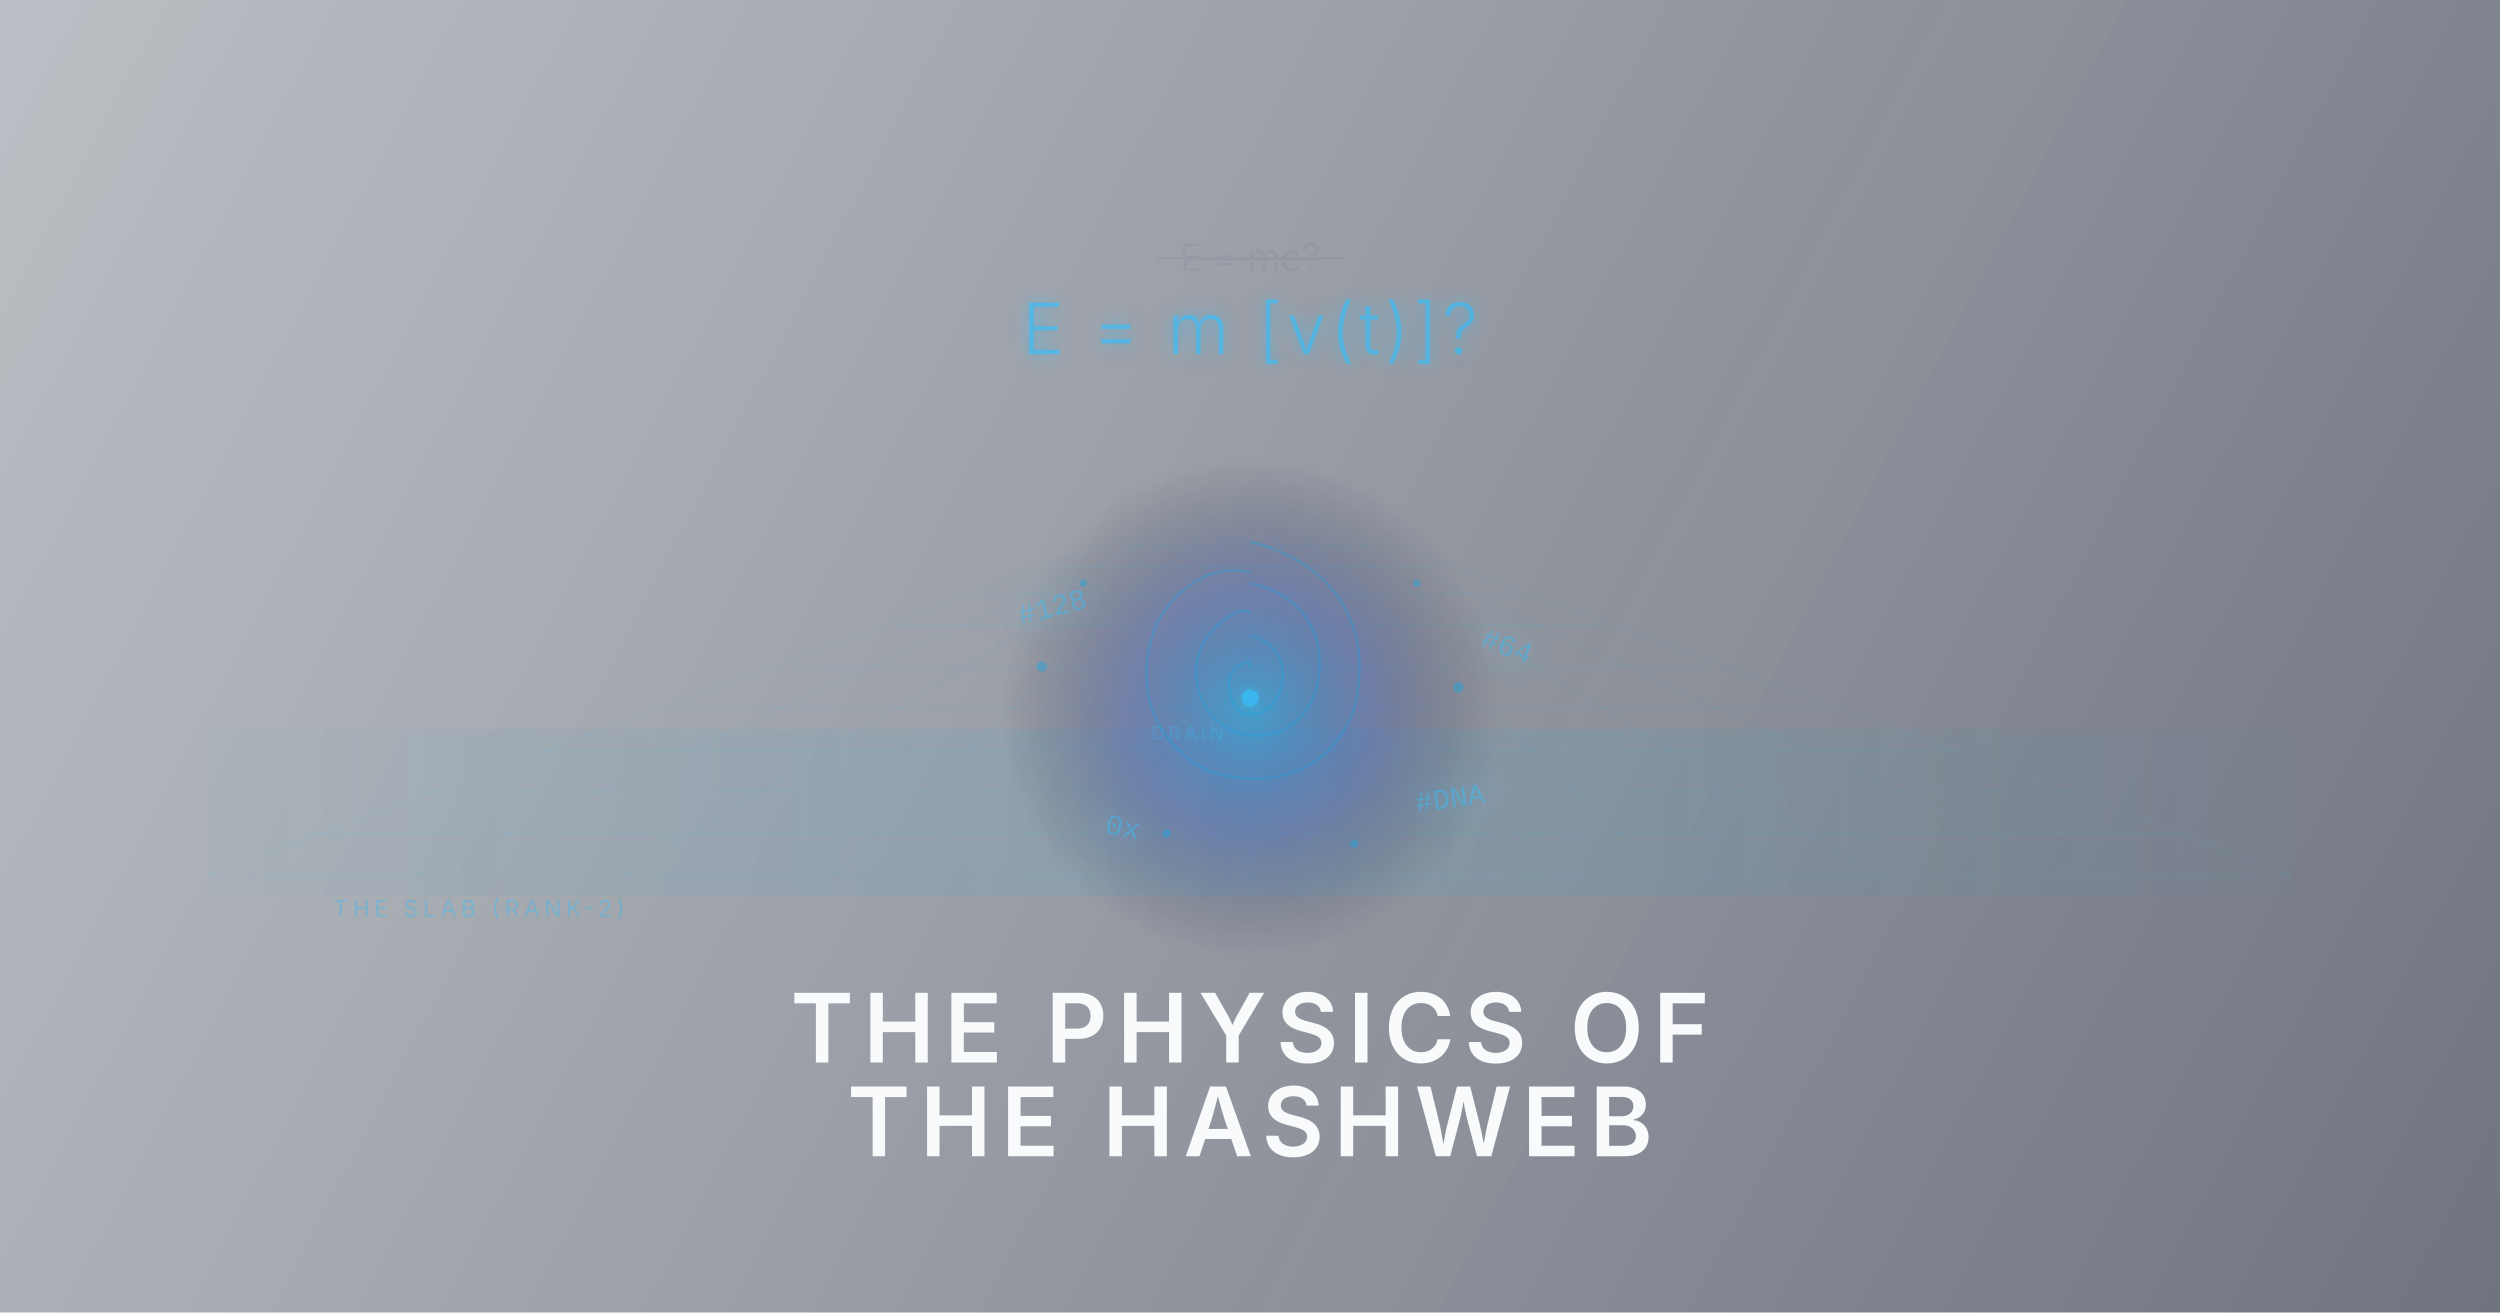
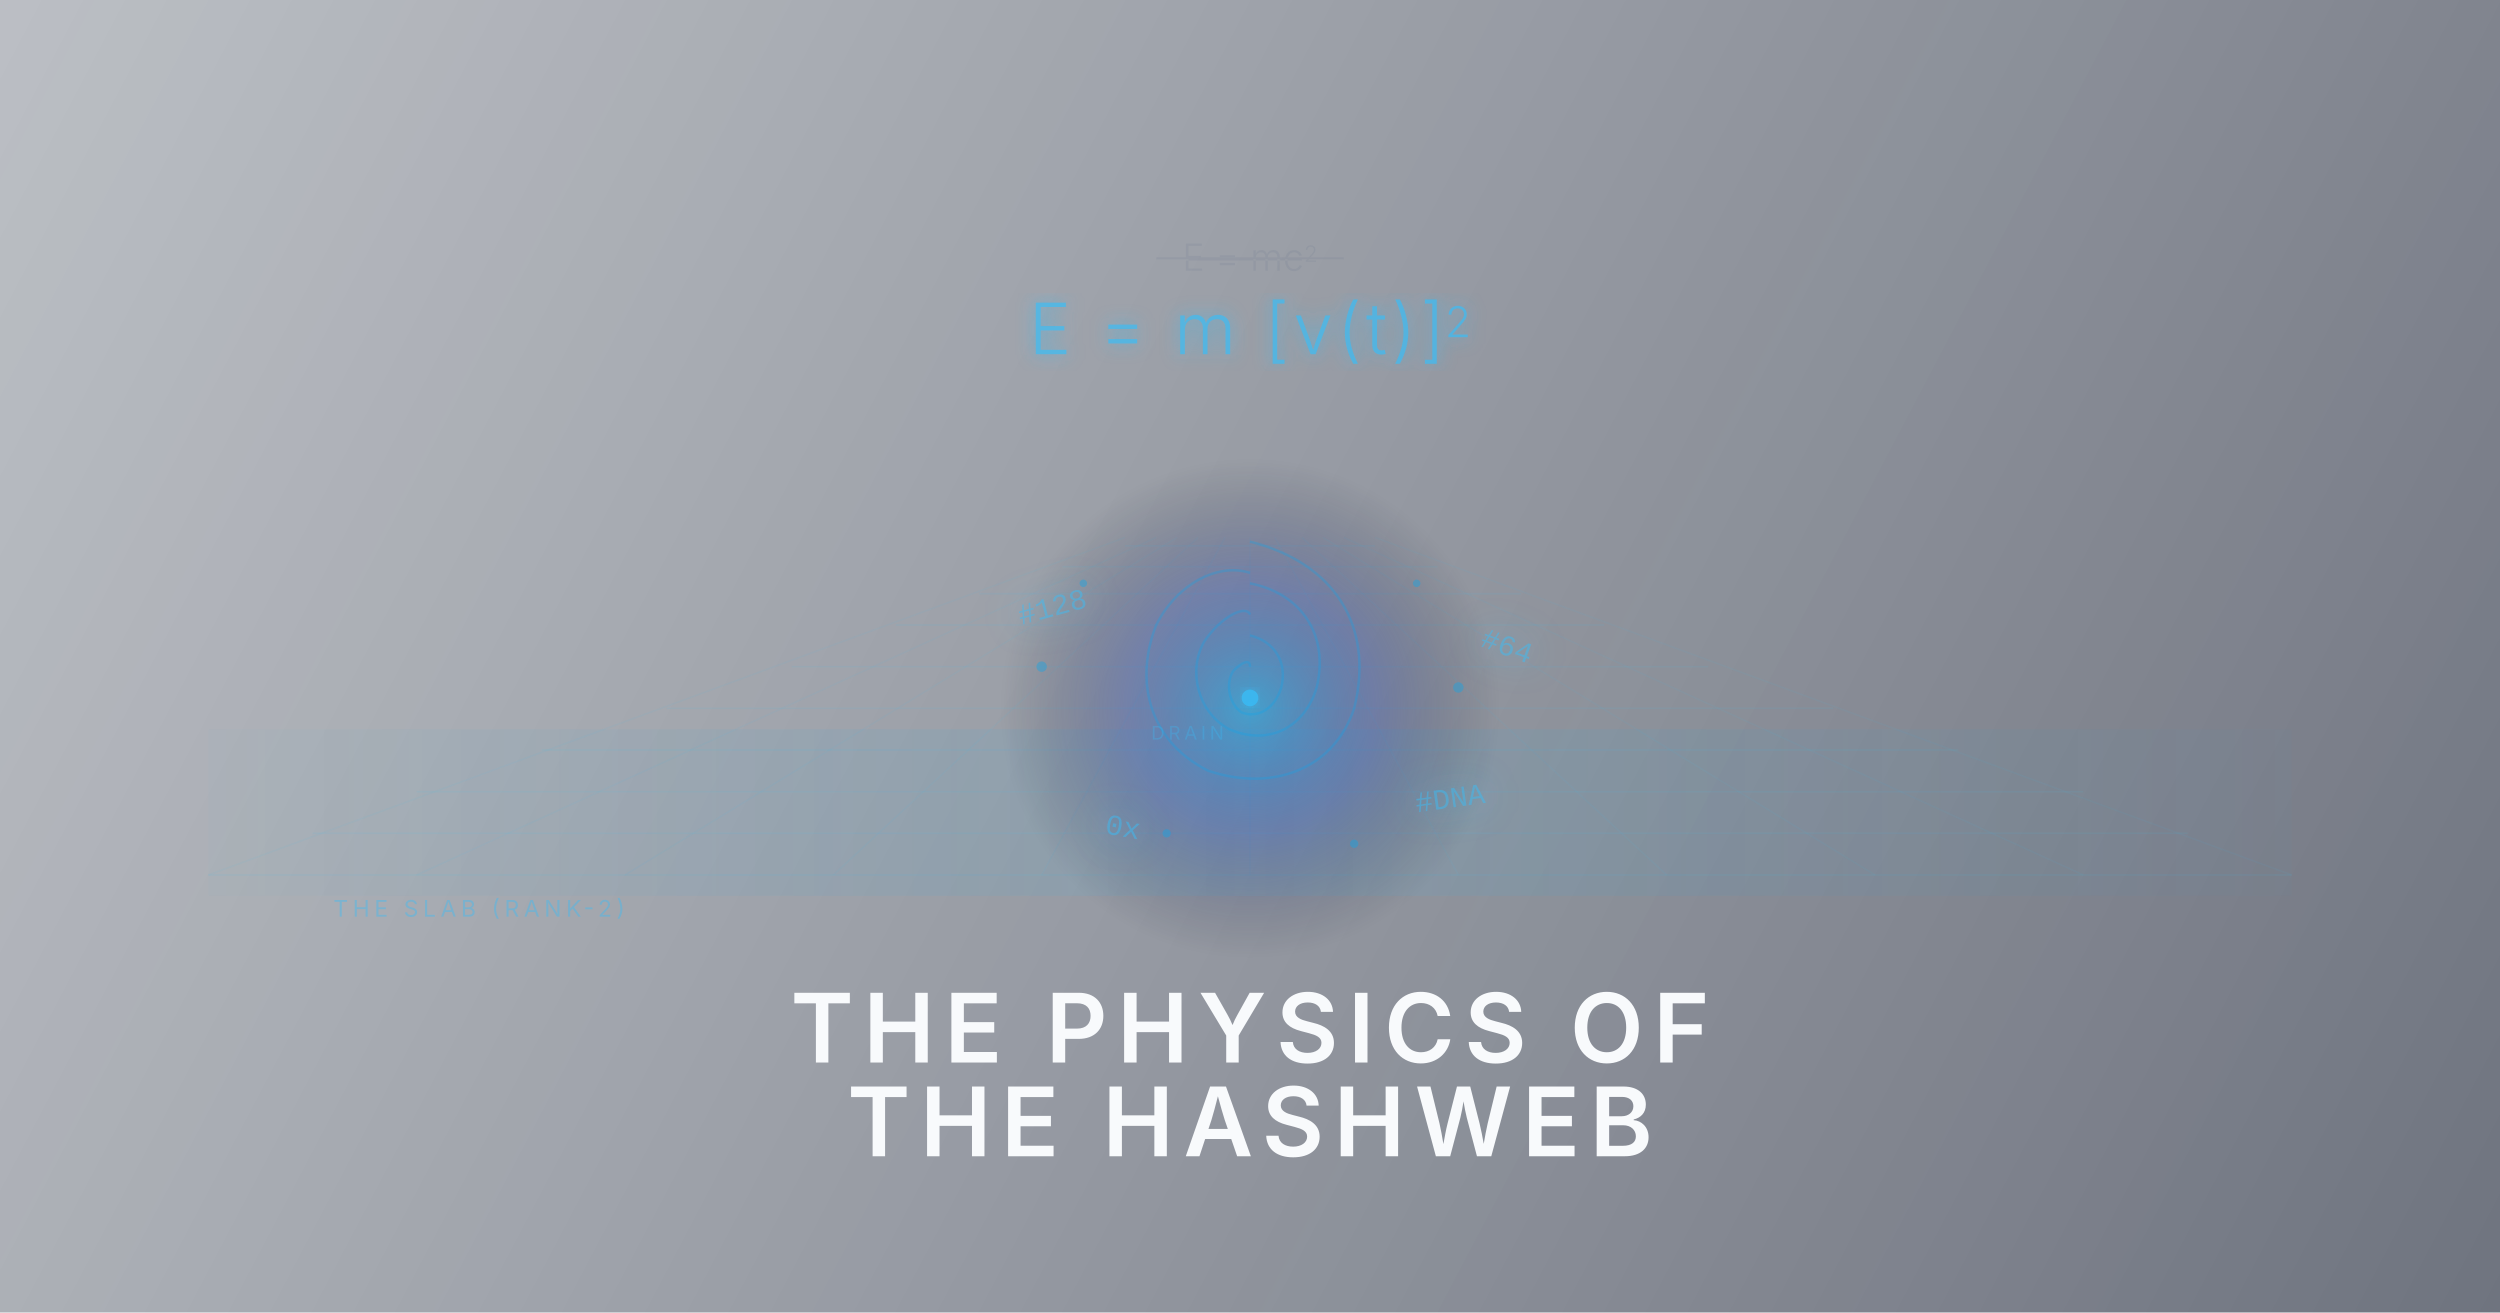
<svg xmlns="http://www.w3.org/2000/svg" width="1200" height="630" viewBox="0 0 1200 630" fill="none">
  <rect width="1200" height="630" fill="none" />
  <defs>
    <linearGradient id="ph-g1" x1="0" y1="0" x2="1200" y2="630" gradientUnits="userSpaceOnUse">
      <stop offset="0" stop-color="#1E293B" stop-opacity="0.3" />
      <stop offset="1" stop-color="#0F172A" stop-opacity="0.6" />
    </linearGradient>
    <radialGradient id="ph-drain" cx="600" cy="340" r="120" gradientUnits="userSpaceOnUse">
      <stop offset="0" stop-color="#0EA5E9" stop-opacity="0.6" />
      <stop offset="0.5" stop-color="#1E40AF" stop-opacity="0.3" />
      <stop offset="1" stop-color="#030617" stop-opacity="0" />
    </radialGradient>
    <linearGradient id="ph-slab" x1="0" y1="350" x2="1200" y2="350" gradientUnits="userSpaceOnUse">
      <stop offset="0" stop-color="#0EA5E9" stop-opacity="0" />
      <stop offset="0.3" stop-color="#0EA5E9" stop-opacity="0.15" />
      <stop offset="0.5" stop-color="#38BDF8" stop-opacity="0.25" />
      <stop offset="0.7" stop-color="#0EA5E9" stop-opacity="0.15" />
      <stop offset="1" stop-color="#0EA5E9" stop-opacity="0" />
    </linearGradient>
    <filter id="ph-glow">
      <feGaussianBlur stdDeviation="4" result="blur" />
      <feMerge>
        <feMergeNode in="blur" />
        <feMergeNode in="SourceGraphic" />
      </feMerge>
    </filter>
    <filter id="ph-softglow">
      <feGaussianBlur stdDeviation="8" result="blur" />
      <feMerge>
        <feMergeNode in="blur" />
        <feMergeNode in="SourceGraphic" />
      </feMerge>
    </filter>
  </defs>
  <rect width="1200" height="630" fill="url(#ph-g1)" />
  <g stroke="rgba(56,189,248,0.08)" stroke-width="0.8">
    <line x1="100" y1="420" x2="1100" y2="420" />
    <line x1="150" y1="400" x2="1050" y2="400" />
    <line x1="200" y1="380" x2="1000" y2="380" />
    <line x1="260" y1="360" x2="940" y2="360" />
    <line x1="320" y1="340" x2="880" y2="340" />
    <line x1="380" y1="320" x2="820" y2="320" />
    <line x1="430" y1="300" x2="770" y2="300" />
    <line x1="470" y1="285" x2="730" y2="285" />
    <line x1="510" y1="272" x2="690" y2="272" />
    <line x1="540" y1="262" x2="660" y2="262" />
  </g>
  <g stroke="rgba(56,189,248,0.06)" stroke-width="0.8">
    <line x1="100" y1="420" x2="540" y2="258" />
    <line x1="200" y1="420" x2="555" y2="258" />
    <line x1="300" y1="420" x2="565" y2="258" />
    <line x1="400" y1="420" x2="575" y2="258" />
    <line x1="500" y1="420" x2="588" y2="258" />
    <line x1="600" y1="420" x2="600" y2="258" />
    <line x1="700" y1="420" x2="612" y2="258" />
    <line x1="800" y1="420" x2="625" y2="258" />
    <line x1="900" y1="420" x2="635" y2="258" />
    <line x1="1000" y1="420" x2="645" y2="258" />
    <line x1="1100" y1="420" x2="660" y2="258" />
  </g>
  <rect x="100" y="350" width="1000" height="80" fill="url(#ph-slab)" opacity="0.4" />
  <circle cx="600" cy="340" r="120" fill="url(#ph-drain)" />
  <g stroke="rgba(14,165,233,0.3)" stroke-width="1.2" fill="none">
    <path d="M600 260 C640 270 660 300 650 340 C640 370 610 380 580 370 C550 355 545 325 555 300 C565 280 585 270 600 275" />
    <path d="M600 280 C625 285 638 305 632 330 C626 350 608 358 590 350 C575 342 570 322 578 308 C586 296 598 290 600 295" />
    <path d="M600 305 C612 308 618 318 615 330 C612 340 604 345 596 342 C590 338 588 328 592 322 C596 318 600 316 600 320" />
  </g>
  <circle cx="600" cy="335" r="4" fill="#38BDF8" filter="url(#ph-glow)" opacity="0.8" />
  <g font-family="'IBM Plex Mono', 'Courier New', monospace" font-size="14" fill="#38BDF8" opacity="0.5" filter="url(#ph-softglow)">
    <text x="490" y="300" transform="rotate(-15 490 300)">#128</text>
    <text x="710" y="310" transform="rotate(20 710 310)">#64</text>
    <text x="530" y="400" transform="rotate(10 530 400)">0x</text>
    <text x="680" y="390" transform="rotate(-8 680 390)">#DNA</text>
  </g>
  <g fill="#0EA5E9" opacity="0.4">
    <circle cx="500" cy="320" r="2.5" />
    <circle cx="520" cy="280" r="1.8" />
    <circle cx="700" cy="330" r="2.5" />
    <circle cx="680" cy="280" r="1.8" />
    <circle cx="560" cy="400" r="2" />
    <circle cx="650" cy="405" r="2" />
  </g>
  <g filter="url(#ph-glow)" opacity="0.7">
-     <text x="600" y="170" font-family="'IBM Plex Sans', 'Inter', sans-serif" font-size="34" font-weight="300" fill="#38BDF8" text-anchor="middle" letter-spacing="0.06em">E = m [v(t)]?</text>
+     <text x="600" y="170" font-family="'IBM Plex Sans', 'Inter', sans-serif" font-size="34" font-weight="300" fill="#38BDF8" text-anchor="middle" letter-spacing="0.06em">E = m [v(t)]<tspan baseline-shift="super" font-size="0.6em">2</tspan>
+     </text>
  </g>
  <g opacity="0.15">
-     <text x="600" y="130" font-family="'IBM Plex Sans', 'Inter', sans-serif" font-size="18" font-weight="300" fill="#64748B" text-anchor="middle" text-decoration="line-through">E = mc?</text>
+     <text x="600" y="130" font-family="'IBM Plex Sans', 'Inter', sans-serif" font-size="18" font-weight="300" fill="#64748B" text-anchor="middle" text-decoration="line-through">E = mc<tspan baseline-shift="super" font-size="0.6em">2</tspan>
+     </text>
    <line x1="555" y1="124" x2="645" y2="124" stroke="#64748B" stroke-width="1" />
  </g>
  <g font-family="'IBM Plex Sans', 'Inter', sans-serif" font-size="11" fill="rgba(56,189,248,0.4)" letter-spacing="0.2em">
    <text x="160" y="440">THE SLAB (RANK-2)</text>
    <text x="570" y="355" text-anchor="middle" font-size="9" fill="rgba(56,189,248,0.3)">DRAIN</text>
  </g>
  <g fill="#F8FAFC" font-family="'IBM Plex Sans', 'Inter', sans-serif" font-weight="600" text-anchor="middle">
    <text x="600" y="510" font-size="46" letter-spacing="0.1em">THE PHYSICS OF</text>
    <text x="600" y="555" font-size="46" letter-spacing="0.1em">THE HASHWEB</text>
  </g>
</svg>
